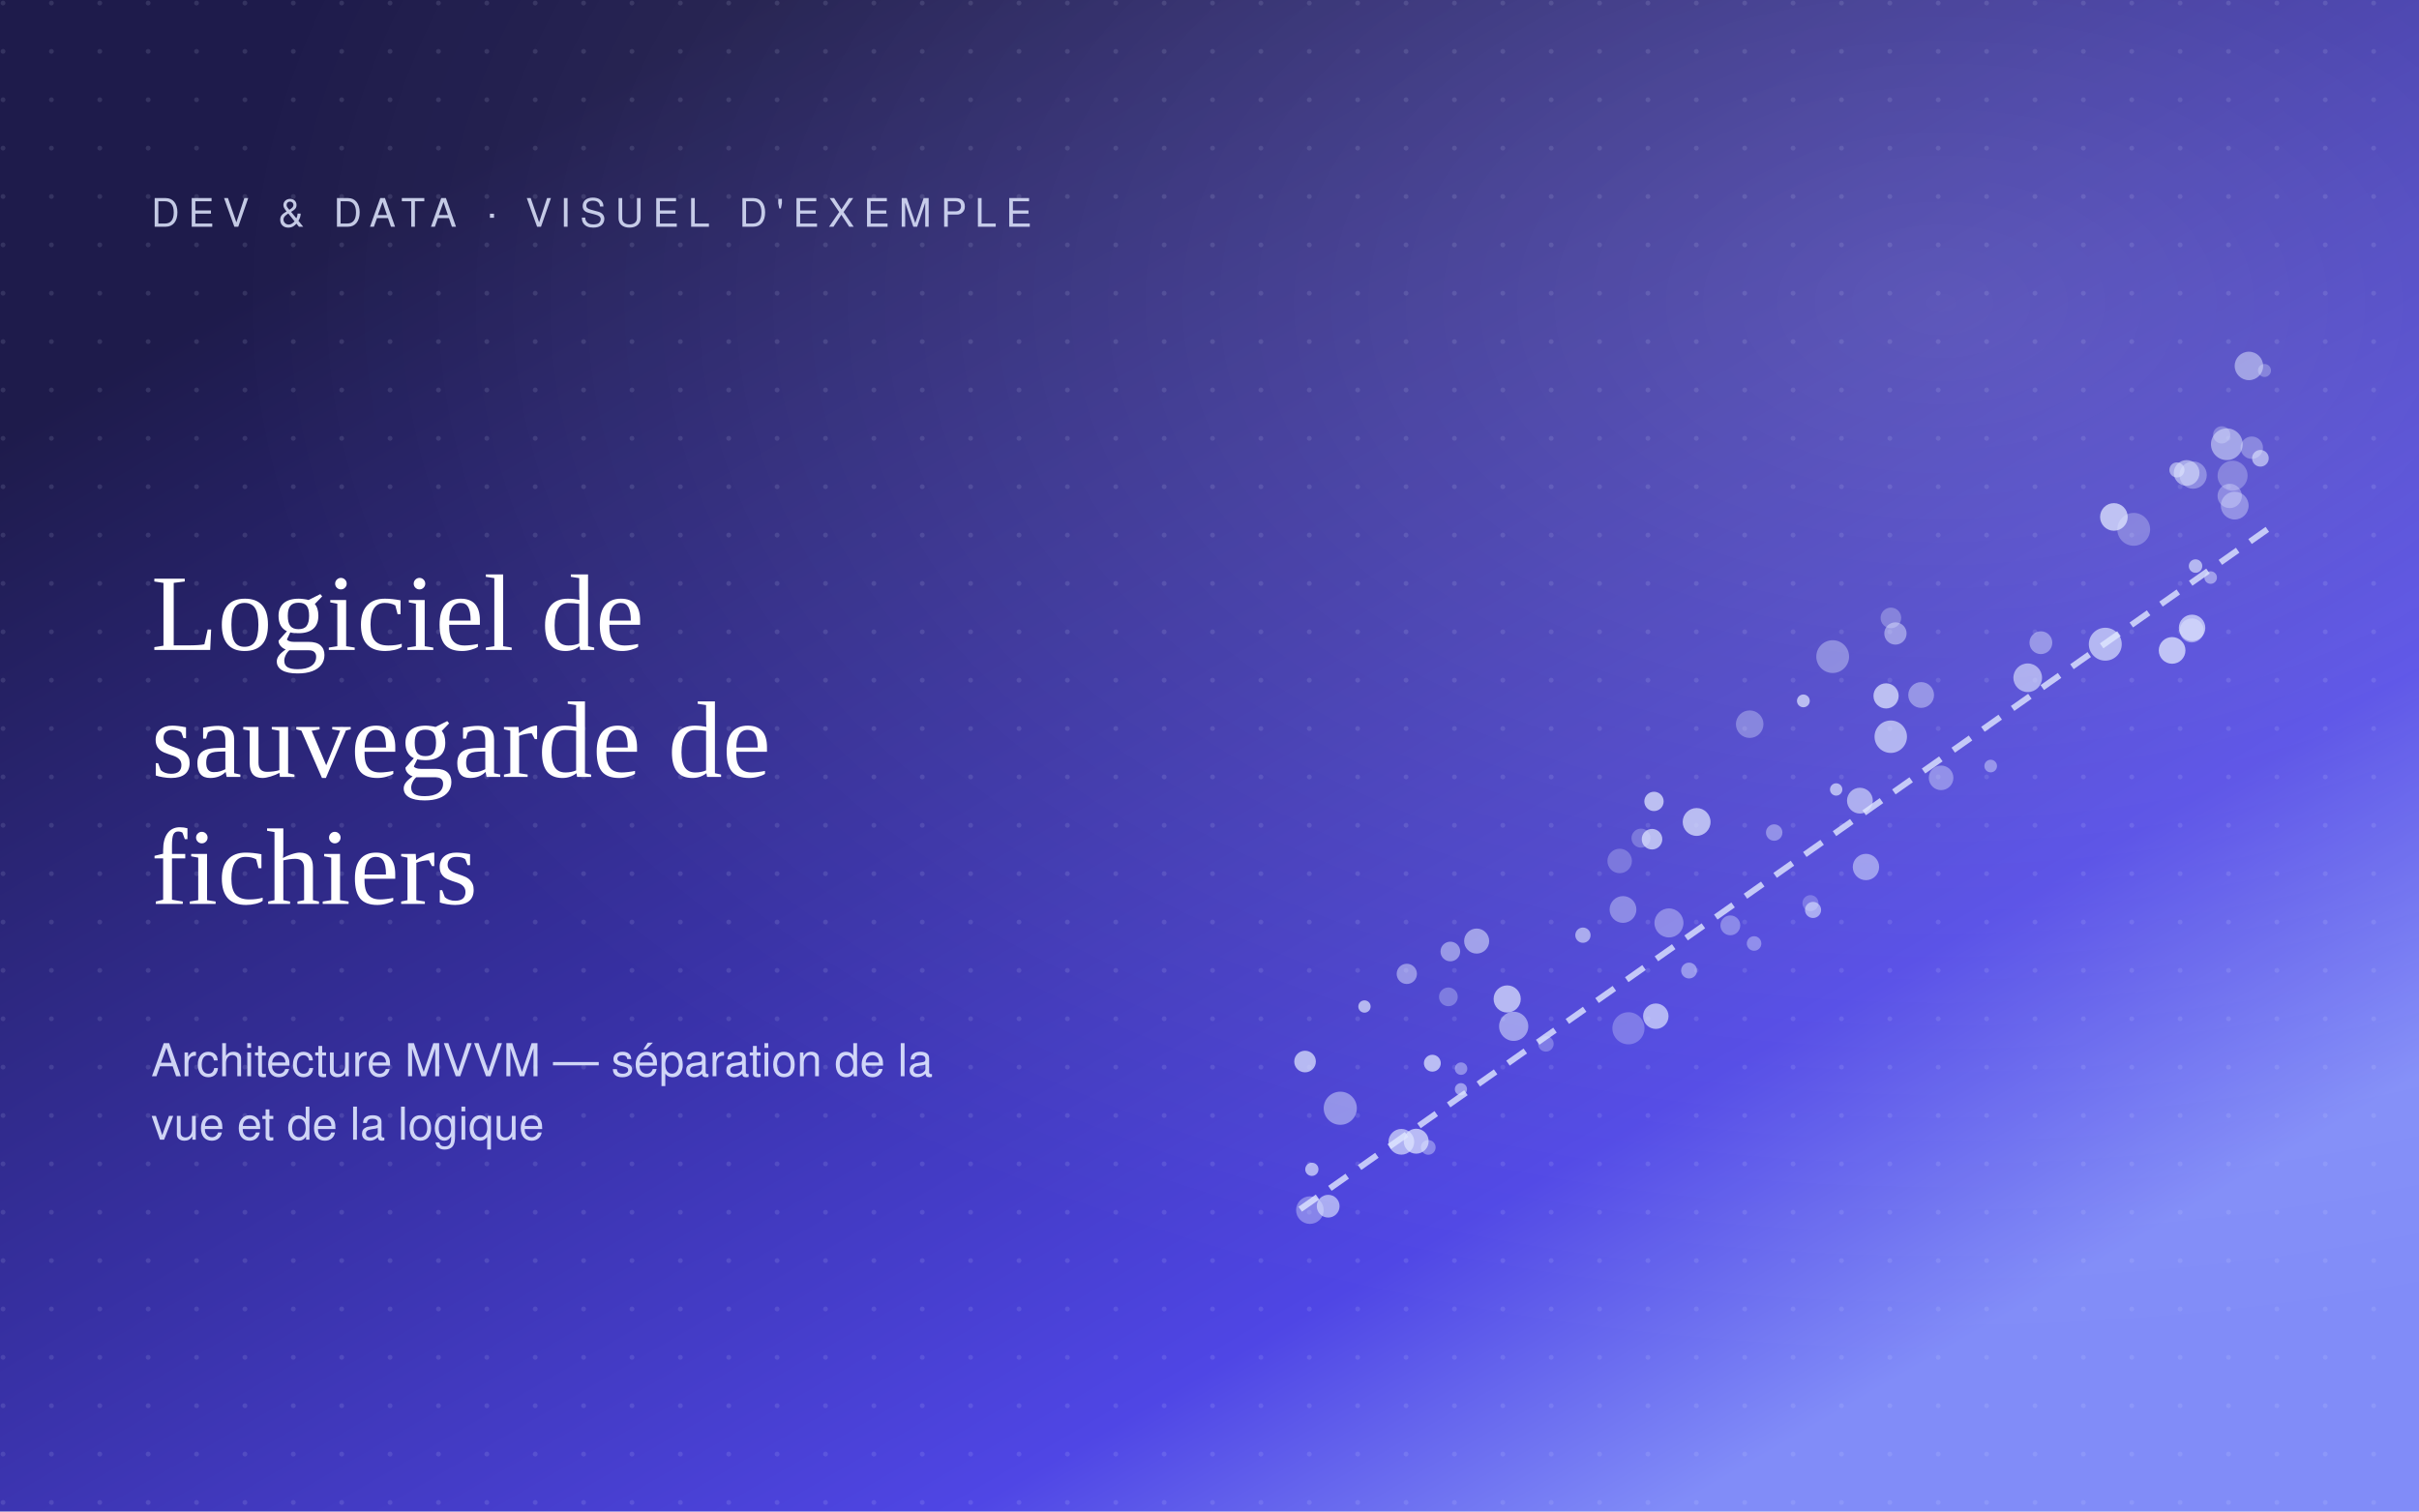
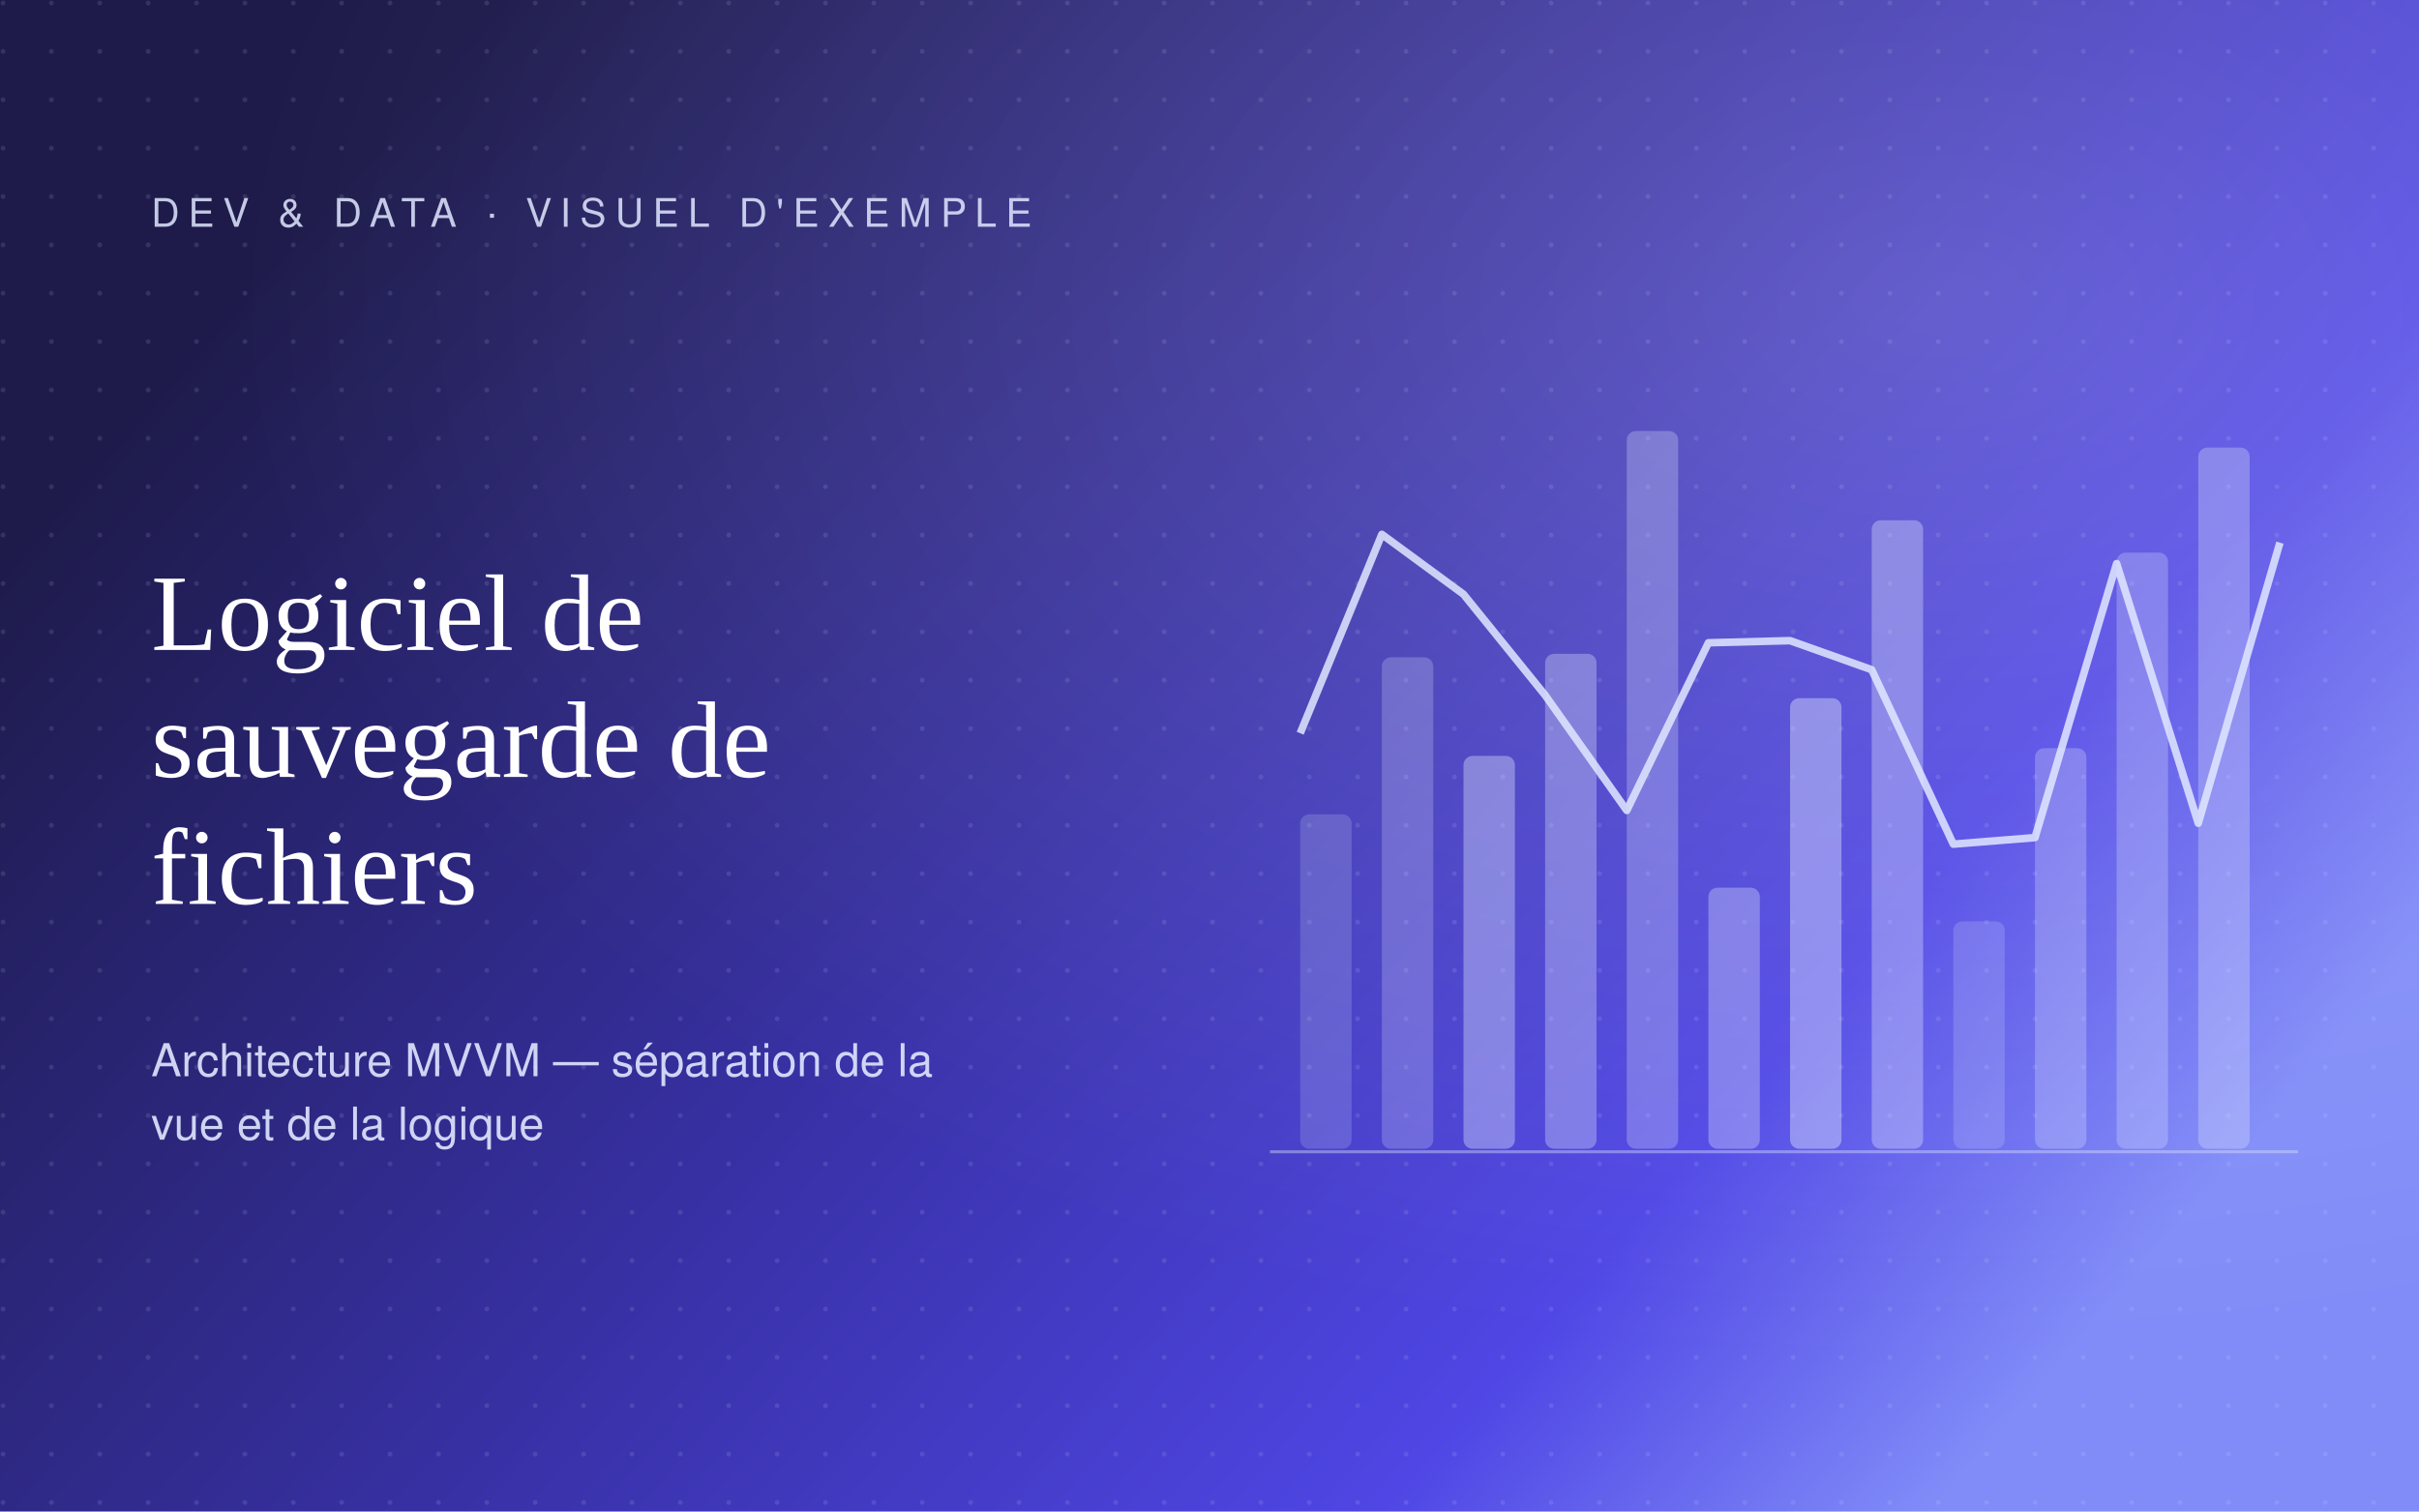
<svg xmlns="http://www.w3.org/2000/svg" width="1600" height="1000" viewBox="0 0 1600 1000" role="img" aria-label="Logiciel de sauvegarde de fichiers">
  <defs>
-     <linearGradient id="bg" gradientTransform="rotate(48 .5 .5)">
+     <linearGradient id="bg" gradientTransform="rotate(28 .5 .5)">
      <stop offset="0" stop-color="#1e1b4b" />
      <stop offset=".45" stop-color="#3730a3" />
      <stop offset=".8" stop-color="#4f46e5" />
      <stop offset="1" stop-color="#818cf8" />
    </linearGradient>
    <radialGradient id="glow" cx=".8" cy=".2" r=".7">
      <stop offset="0" stop-color="#fff" stop-opacity=".18" />
      <stop offset="1" stop-color="#fff" stop-opacity="0" />
    </radialGradient>
  </defs>
  <rect width="1600" height="1000" fill="url(#bg)" />
  <rect width="1600" height="1000" fill="url(#glow)" />
  <pattern id="g" width="32" height="32" patternUnits="userSpaceOnUse">
    <circle cx="2" cy="2" r="1.6" fill="#e0e7ff" opacity="0.12" />
  </pattern>
  <rect width="1600" height="1000" fill="url(#g)" />
-   <circle cx="966.3" cy="720.6" r="4.031" fill="#e0e7ff" opacity="0.535" />
-   <circle cx="1001.2" cy="679.0" r="9.658" fill="#e0e7ff" opacity="0.538" />
-   <circle cx="1250.7" cy="408.8" r="6.814" fill="#e0e7ff" opacity="0.323" />
-   <circle cx="1250.6" cy="487.4" r="10.725" fill="#e0e7ff" opacity="0.661" />
-   <circle cx="1316.7" cy="506.8" r="4.179" fill="#e0e7ff" opacity="0.451" />
-   <circle cx="1092.7" cy="555.2" r="6.803" fill="#e0e7ff" opacity="0.728" />
-   <circle cx="1173.5" cy="550.8" r="5.441" fill="#e0e7ff" opacity="0.429" />
-   <circle cx="1253.7" cy="419.1" r="7.372" fill="#e0e7ff" opacity="0.488" />
-   <circle cx="1212.2" cy="434.4" r="10.842" fill="#e0e7ff" opacity="0.39" />
-   <circle cx="1462.2" cy="382.1" r="4.154" fill="#e0e7ff" opacity="0.498" />
-   <circle cx="976.7" cy="622.6" r="8.289" fill="#e0e7ff" opacity="0.558" />
-   <circle cx="1160.2" cy="624.2" r="4.81" fill="#e0e7ff" opacity="0.414" />
-   <circle cx="1495.1" cy="303.2" r="5.516" fill="#e0e7ff" opacity="0.617" />
-   <circle cx="1214.5" cy="522.3" r="4.085" fill="#e0e7ff" opacity="0.692" />
-   <circle cx="930.5" cy="644.3" r="6.699" fill="#e0e7ff" opacity="0.494" />
-   <circle cx="867.7" cy="773.6" r="4.377" fill="#e0e7ff" opacity="0.693" />
-   <circle cx="1472.9" cy="293.9" r="10.498" fill="#e0e7ff" opacity="0.538" />
-   <circle cx="1449.9" cy="415.4" r="8.758" fill="#e0e7ff" opacity="0.702" />
-   <circle cx="1230.2" cy="529.7" r="8.537" fill="#e0e7ff" opacity="0.615" />
-   <circle cx="1489.4" cy="296.2" r="7.418" fill="#e0e7ff" opacity="0.336" />
-   <circle cx="1199.2" cy="602.0" r="5.329" fill="#e0e7ff" opacity="0.604" />
-   <circle cx="1144.5" cy="612.2" r="6.56" fill="#e0e7ff" opacity="0.382" />
-   <circle cx="1077.1" cy="680.3" r="10.628" fill="#e0e7ff" opacity="0.298" />
-   <circle cx="1234.2" cy="573.6" r="8.722" fill="#e0e7ff" opacity="0.517" />
-   <circle cx="1192.8" cy="463.7" r="4.228" fill="#e0e7ff" opacity="0.716" />
-   <circle cx="1349.9" cy="425.2" r="7.543" fill="#e0e7ff" opacity="0.452" />
-   <circle cx="958.0" cy="659.5" r="6.193" fill="#e0e7ff" opacity="0.321" />
-   <circle cx="886.5" cy="733.2" r="10.962" fill="#e0e7ff" opacity="0.476" />
-   <circle cx="878.5" cy="798.0" r="7.53" fill="#e0e7ff" opacity="0.636" />
-   <circle cx="1073.5" cy="601.7" r="8.858" fill="#e0e7ff" opacity="0.403" />
-   <circle cx="1085.4" cy="554.5" r="6.291" fill="#e0e7ff" opacity="0.278" />
-   <circle cx="966.4" cy="707.0" r="4.126" fill="#e0e7ff" opacity="0.432" />
-   <circle cx="866.4" cy="800.6" r="9.124" fill="#e0e7ff" opacity="0.388" />
-   <circle cx="1478.1" cy="334.5" r="9.193" fill="#e0e7ff" opacity="0.406" />
-   <circle cx="1117.2" cy="642.1" r="5.25" fill="#e0e7ff" opacity="0.477" />
-   <circle cx="1449.7" cy="417.1" r="7.964" fill="#e0e7ff" opacity="0.483" />
-   <circle cx="1392.5" cy="426.2" r="10.889" fill="#e0e7ff" opacity="0.667" />
-   <circle cx="1122.2" cy="543.8" r="9.214" fill="#e0e7ff" opacity="0.713" />
-   <circle cx="1157.3" cy="479.1" r="9.111" fill="#e0e7ff" opacity="0.35" />
-   <circle cx="1487.5" cy="242.1" r="9.416" fill="#e0e7ff" opacity="0.516" />
-   <circle cx="1398.2" cy="342.0" r="9.135" fill="#e0e7ff" opacity="0.744" />
-   <circle cx="1439.9" cy="310.9" r="4.999" fill="#e0e7ff" opacity="0.57" />
-   <circle cx="1474.8" cy="328.1" r="8.06" fill="#e0e7ff" opacity="0.36" />
-   <circle cx="1047.0" cy="618.7" r="5.056" fill="#e0e7ff" opacity="0.61" />
-   <circle cx="1450.6" cy="314.3" r="9.036" fill="#e0e7ff" opacity="0.374" />
-   <circle cx="1341.2" cy="448.4" r="9.476" fill="#e0e7ff" opacity="0.62" />
-   <circle cx="944.7" cy="759.1" r="4.87" fill="#e0e7ff" opacity="0.406" />
-   <circle cx="1270.7" cy="459.8" r="8.527" fill="#e0e7ff" opacity="0.445" />
-   <circle cx="902.5" cy="665.9" r="4.071" fill="#e0e7ff" opacity="0.701" />
-   <circle cx="1411.3" cy="350.2" r="10.863" fill="#e0e7ff" opacity="0.305" />
-   <circle cx="1247.5" cy="460.4" r="8.335" fill="#e0e7ff" opacity="0.726" />
-   <circle cx="996.9" cy="660.9" r="8.979" fill="#e0e7ff" opacity="0.709" />
-   <circle cx="1452.2" cy="374.5" r="4.46" fill="#e0e7ff" opacity="0.663" />
-   <circle cx="1071.3" cy="569.6" r="8.1" fill="#e0e7ff" opacity="0.283" />
-   <circle cx="1469.5" cy="287.7" r="5.709" fill="#e0e7ff" opacity="0.312" />
-   <circle cx="959.3" cy="629.5" r="6.506" fill="#e0e7ff" opacity="0.5" />
-   <circle cx="1103.9" cy="610.6" r="9.601" fill="#e0e7ff" opacity="0.402" />
-   <circle cx="1497.8" cy="245.1" r="4.294" fill="#e0e7ff" opacity="0.321" />
-   <circle cx="1022.5" cy="690.6" r="5.145" fill="#e0e7ff" opacity="0.306" />
-   <circle cx="947.4" cy="703.4" r="5.583" fill="#e0e7ff" opacity="0.736" />
-   <circle cx="926.9" cy="755.4" r="8.51" fill="#e0e7ff" opacity="0.666" />
-   <circle cx="863.2" cy="702.3" r="7.151" fill="#e0e7ff" opacity="0.714" />
-   <circle cx="1283.9" cy="514.6" r="8.13" fill="#e0e7ff" opacity="0.414" />
-   <circle cx="1446.3" cy="312.9" r="8.507" fill="#e0e7ff" opacity="0.56" />
-   <circle cx="936.7" cy="755.0" r="8.254" fill="#e0e7ff" opacity="0.717" />
-   <circle cx="1095.2" cy="672.3" r="8.414" fill="#e0e7ff" opacity="0.681" />
-   <circle cx="1476.7" cy="314.7" r="9.923" fill="#e0e7ff" opacity="0.308" />
-   <circle cx="1436.7" cy="430.3" r="8.829" fill="#e0e7ff" opacity="0.747" />
-   <circle cx="1094.0" cy="530.2" r="6.393" fill="#e0e7ff" opacity="0.739" />
-   <circle cx="1197.5" cy="597.5" r="5.303" fill="#e0e7ff" opacity="0.276" />
-   <line x1="860" y1="800" x2="1500" y2="350" stroke="#e0e7ff" stroke-width="4" stroke-dasharray="14 10" opacity="0.8" />
+   <rect x="860" y="538.763" width="34" height="221.237" rx="6" fill="#e0e7ff" opacity="0.181" />
+   <rect x="914" y="434.864" width="34" height="325.136" rx="6" fill="#e0e7ff" opacity="0.235" />
+   <rect x="968" y="500.113" width="34" height="259.887" rx="6" fill="#e0e7ff" opacity="0.382" />
+   <rect x="1022" y="432.545" width="34" height="327.455" rx="6" fill="#e0e7ff" opacity="0.333" />
+   <rect x="1076" y="285.152" width="34" height="474.848" rx="6" fill="#e0e7ff" opacity="0.28" />
+   <rect x="1130" y="587.273" width="34" height="172.727" rx="6" fill="#e0e7ff" opacity="0.333" />
+   <rect x="1184" y="461.928" width="34" height="298.072" rx="6" fill="#e0e7ff" opacity="0.42" />
+   <rect x="1238" y="344.185" width="34" height="415.815" rx="6" fill="#e0e7ff" opacity="0.358" />
+   <rect x="1292" y="609.564" width="34" height="150.436" rx="6" fill="#e0e7ff" opacity="0.186" />
+   <rect x="1346" y="494.996" width="34" height="265.004" rx="6" fill="#e0e7ff" opacity="0.271" />
+   <rect x="1400" y="365.62" width="34" height="394.38" rx="6" fill="#e0e7ff" opacity="0.28" />
+   <rect x="1454" y="296.128" width="34" height="463.872" rx="6" fill="#e0e7ff" opacity="0.302" />
+   <path d="M 860 485.103 L 914 353.522 L 968 393.149 L 1022 459.941 L 1076 536.177 L 1130 425.25 L 1184 423.849 L 1238 443.088 L 1292 558.486 L 1346 554.148 L 1400 372.857 L 1454 544.643 L 1508 359.014" fill="none" stroke="#e0e7ff" stroke-width="5" stroke-linejoin="round" opacity="0.85" />
+   <line x1="840" y1="762" x2="1520" y2="762" stroke="#e0e7ff" stroke-width="2" opacity="0.4" />
  <text x="100" y="150" font-family="Helvetica, Arial, sans-serif" font-size="26" letter-spacing="6" fill="#e0e7ff" opacity="0.85">DEV &amp; DATA · VISUEL D'EXEMPLE</text>
  <text x="100" y="430" font-family="Georgia, 'Times New Roman', serif" font-size="72" fill="#ffffff">Logiciel de</text>
  <text x="100" y="514" font-family="Georgia, 'Times New Roman', serif" font-size="72" fill="#ffffff">sauvegarde de</text>
  <text x="100" y="598" font-family="Georgia, 'Times New Roman', serif" font-size="72" fill="#ffffff">fichiers</text>
  <text x="100" y="712" font-family="Helvetica, Arial, sans-serif" font-size="30" fill="#e0e7ff" opacity="0.9">Architecture MVVM — séparation de la</text>
  <text x="100" y="754" font-family="Helvetica, Arial, sans-serif" font-size="30" fill="#e0e7ff" opacity="0.9">vue et de la logique</text>
</svg>
